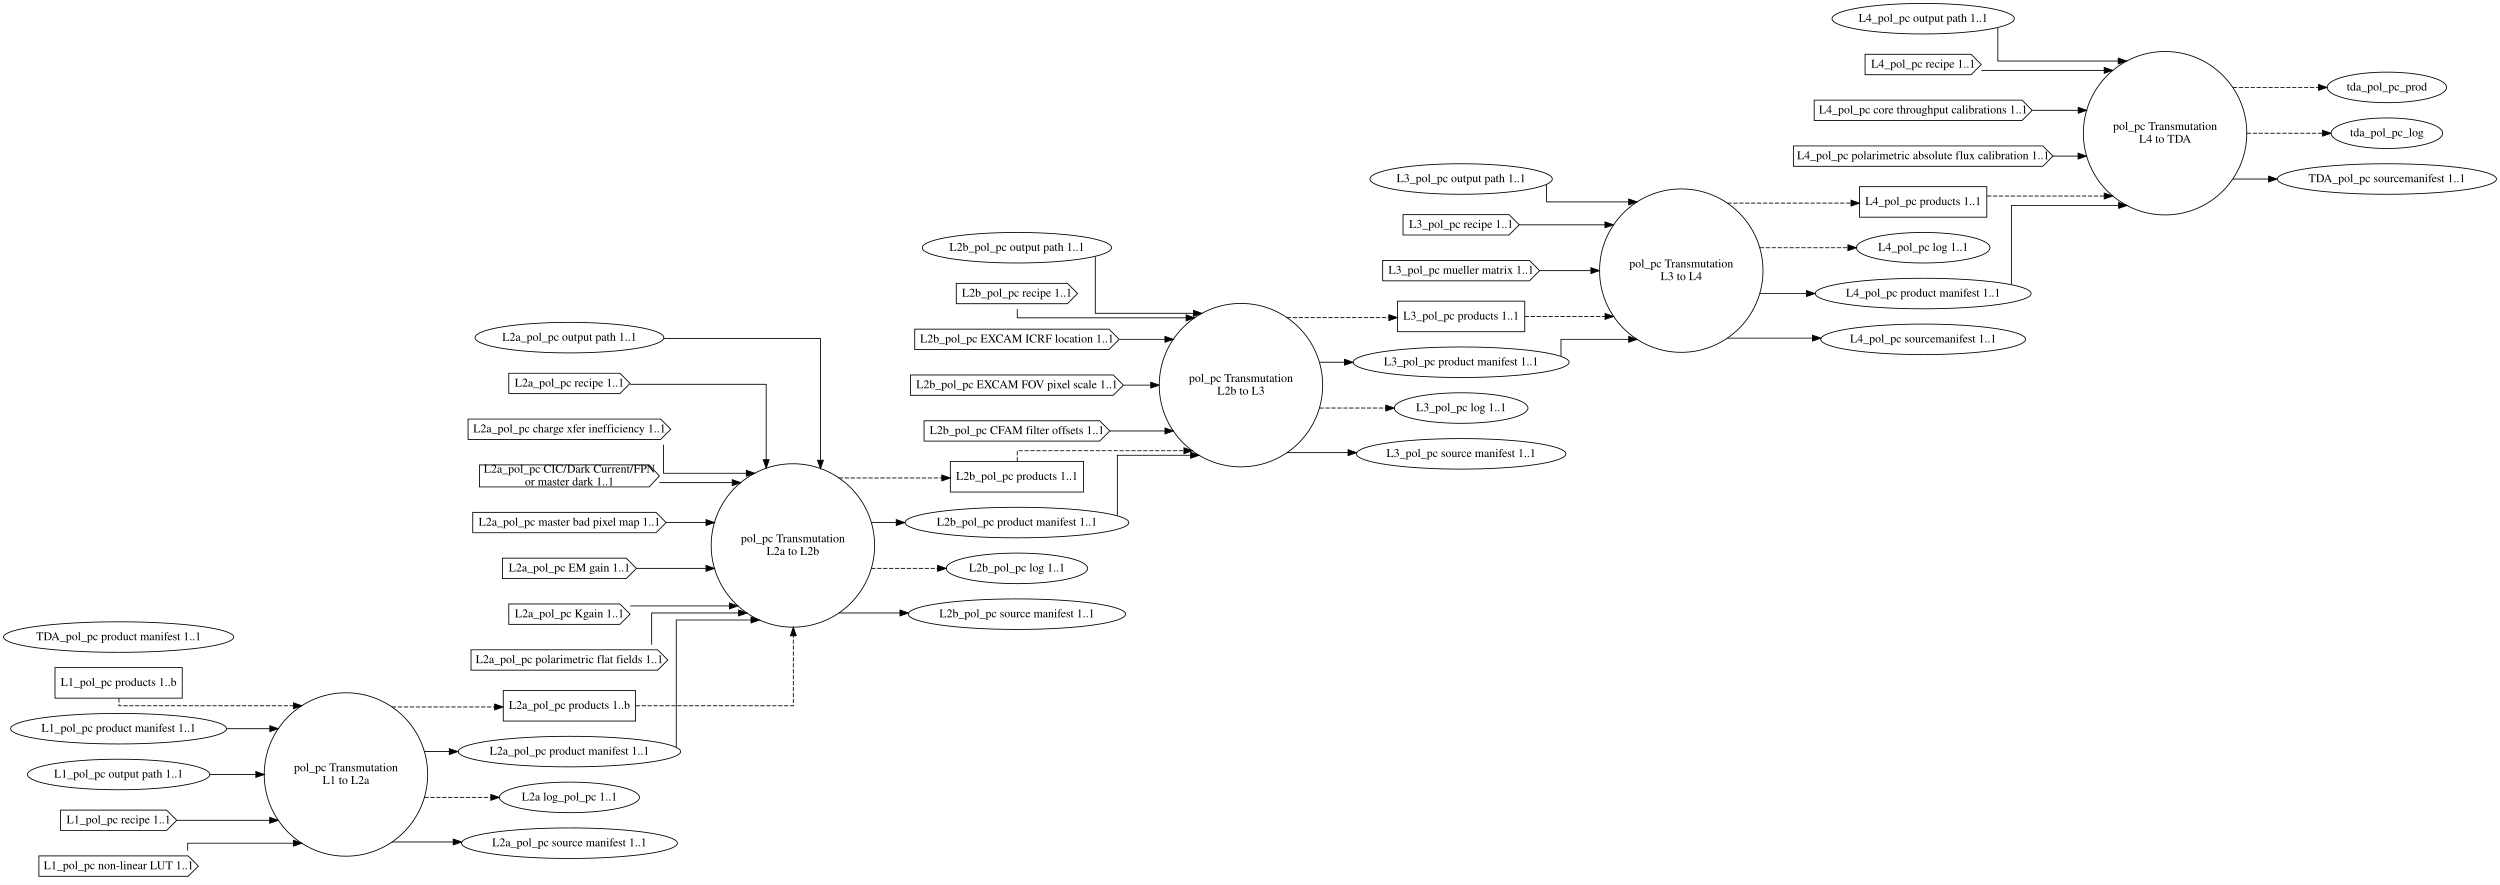
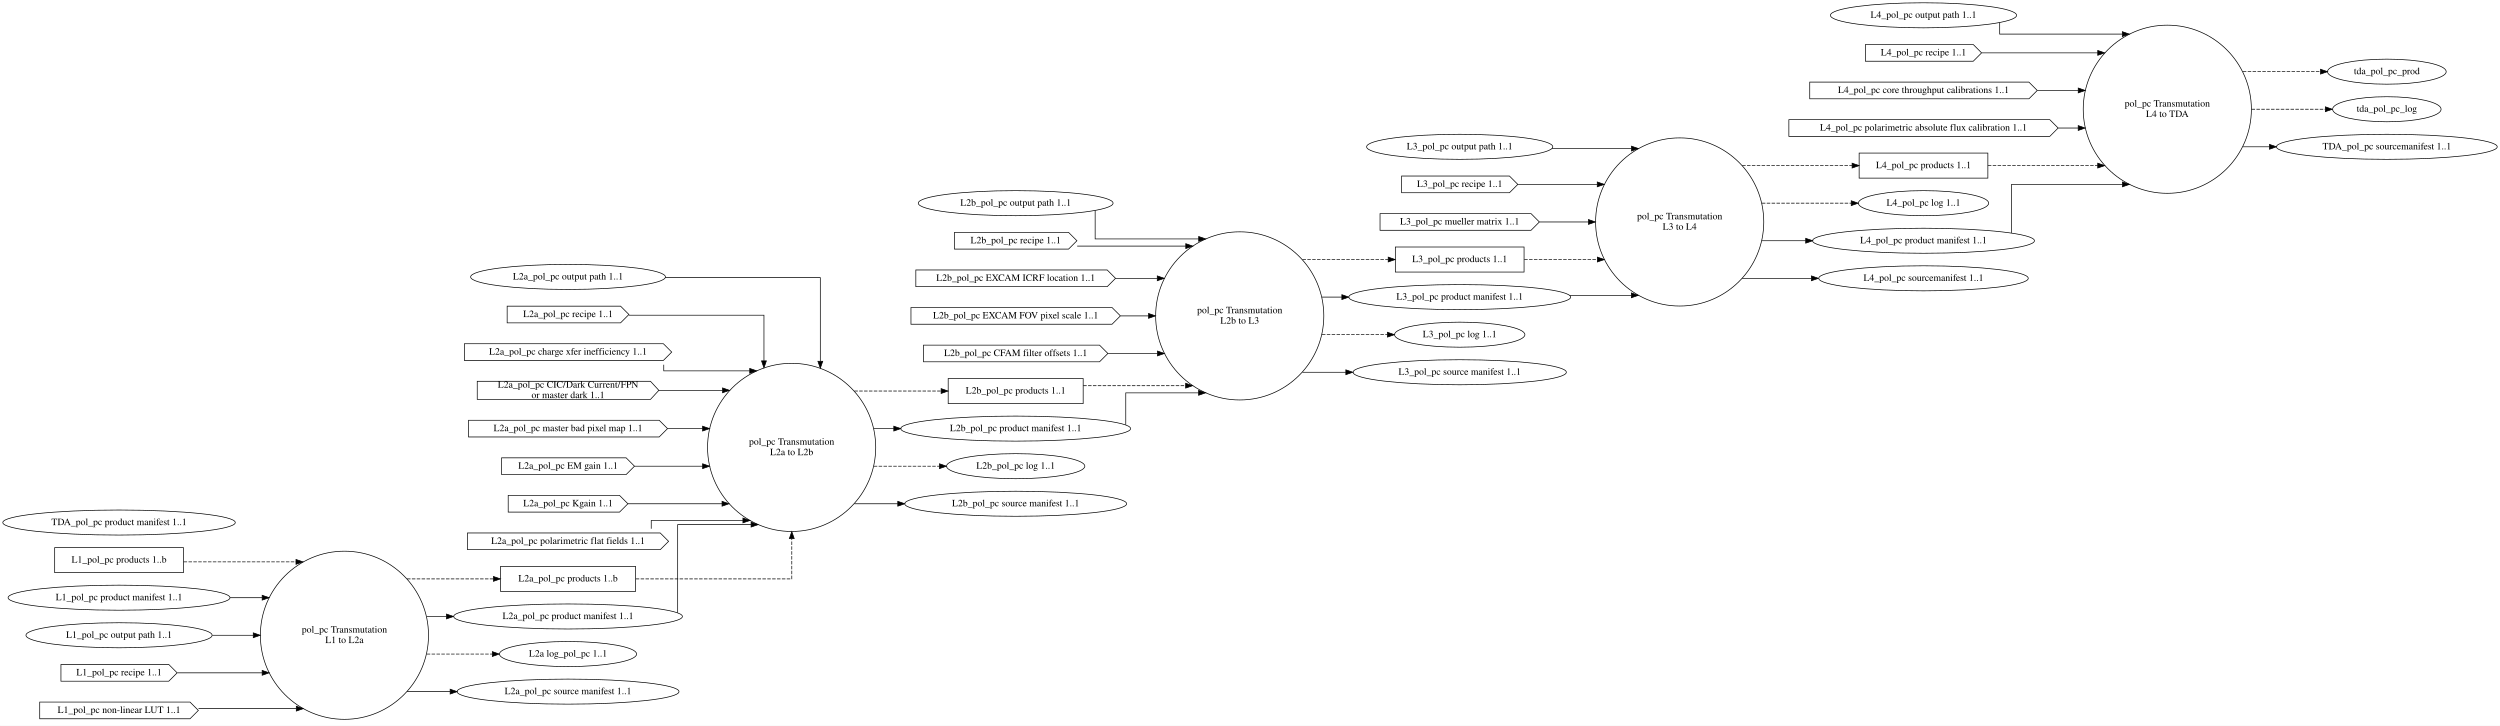
- <svg xmlns="http://www.w3.org/2000/svg" width="2947pt" height="1043pt" viewBox="0.00 0.00 2947.25 1043.00">
+ <svg xmlns="http://www.w3.org/2000/svg" width="3593pt" height="1043pt" viewBox="0.00 0.00 3592.91 1043.00">
  <g id="graph0" class="graph" transform="scale(1 1) rotate(0) translate(4 1039)">
-     <polygon fill="white" stroke="transparent" points="-4,4 -4,-1039 2943.25,-1039 2943.25,4 -4,4" />
+     <polygon fill="white" stroke="transparent" points="-4,4 -4,-1039 3588.91,-1039 3588.91,4 -4,4" />
    <g id="node1" class="node">
-       <ellipse fill="none" stroke="black" cx="403.84" cy="-126" rx="96.33" ry="96.33" />
-       <text text-anchor="middle" x="403.84" y="-129.8" font-family="Times,serif" font-size="14.00">pol_pc Transmutation</text>
-       <text text-anchor="middle" x="403.84" y="-114.8" font-family="Times,serif" font-size="14.00">L1 to L2a</text>
+       <ellipse fill="none" stroke="black" cx="490.99" cy="-126" rx="120.83" ry="120.83" />
+       <text text-anchor="middle" x="490.99" y="-129.8" font-family="Times,serif" font-size="14.00">pol_pc Transmutation</text>
+       <text text-anchor="middle" x="490.99" y="-114.8" font-family="Times,serif" font-size="14.00">L1 to L2a</text>
    </g>
    <g id="node11" class="node">
-       <polygon fill="none" stroke="black" points="745.3,-225 589.3,-225 589.3,-189 745.3,-189 745.3,-225" />
-       <text text-anchor="middle" x="667.3" y="-203.3" font-family="Times,serif" font-size="14.00">L2a_pol_pc products 1..b</text>
+       <polygon fill="none" stroke="black" points="909.34,-225 715.34,-225 715.34,-189 909.34,-189 909.34,-225" />
+       <text text-anchor="middle" x="812.34" y="-203.3" font-family="Times,serif" font-size="14.00">L2a_pol_pc products 1..b</text>
    </g>
    <g id="edge6" class="edge">
-       <path fill="none" stroke="black" stroke-dasharray="5,2" d="M458.11,-205.58C458.11,-205.58 579.11,-205.58 579.11,-205.58" />
-       <polygon fill="black" stroke="black" points="579.12,-209.08 589.11,-205.58 579.11,-202.08 579.12,-209.08" />
+       <path fill="none" stroke="black" stroke-dasharray="5,2" d="M580.93,-207C580.93,-207 705.1,-207 705.1,-207" />
+       <polygon fill="black" stroke="black" points="705.1,-210.5 715.1,-207 705.1,-203.5 705.1,-210.5" />
    </g>
    <g id="node12" class="node">
-       <ellipse fill="none" stroke="black" cx="667.3" cy="-153" rx="131.08" ry="18" />
-       <text text-anchor="middle" x="667.3" y="-149.3" font-family="Times,serif" font-size="14.00">L2a_pol_pc product manifest 1..1</text>
+       <ellipse fill="none" stroke="black" cx="812.34" cy="-153" rx="164.37" ry="18" />
+       <text text-anchor="middle" x="812.34" y="-149.3" font-family="Times,serif" font-size="14.00">L2a_pol_pc product manifest 1..1</text>
    </g>
    <g id="edge7" class="edge">
-       <path fill="none" stroke="black" d="M496.36,-153C496.36,-153 525.69,-153 525.69,-153" />
-       <polygon fill="black" stroke="black" points="525.69,-156.5 535.69,-153 525.69,-149.5 525.69,-156.5" />
+       <path fill="none" stroke="black" d="M609.28,-153C609.28,-153 637.63,-153 637.63,-153" />
+       <polygon fill="black" stroke="black" points="637.63,-156.5 647.63,-153 637.63,-149.5 637.63,-156.5" />
    </g>
    <g id="node21" class="node">
-       <ellipse fill="none" stroke="black" cx="667.3" cy="-99" rx="82.59" ry="18" />
-       <text text-anchor="middle" x="667.3" y="-95.3" font-family="Times,serif" font-size="14.00">L2a log_pol_pc 1..1</text>
+       <ellipse fill="none" stroke="black" cx="812.34" cy="-99" rx="98.58" ry="18" />
+       <text text-anchor="middle" x="812.34" y="-95.3" font-family="Times,serif" font-size="14.00">L2a log_pol_pc 1..1</text>
    </g>
    <g id="edge8" class="edge">
-       <path fill="none" stroke="black" stroke-dasharray="5,2" d="M496.36,-99C496.36,-99 574.67,-99 574.67,-99" />
-       <polygon fill="black" stroke="black" points="574.67,-102.5 584.67,-99 574.67,-95.5 574.67,-102.5" />
+       <path fill="none" stroke="black" stroke-dasharray="5,2" d="M609.28,-99C609.28,-99 703.53,-99 703.53,-99" />
+       <polygon fill="black" stroke="black" points="703.53,-102.5 713.53,-99 703.53,-95.5 703.53,-102.5" />
    </g>
    <g id="node46" class="node">
-       <ellipse fill="none" stroke="black" cx="667.3" cy="-45" rx="127.28" ry="18" />
-       <text text-anchor="middle" x="667.3" y="-41.3" font-family="Times,serif" font-size="14.00">L2a_pol_pc source manifest 1..1</text>
+       <ellipse fill="none" stroke="black" cx="812.34" cy="-45" rx="159.47" ry="18" />
+       <text text-anchor="middle" x="812.34" y="-41.3" font-family="Times,serif" font-size="14.00">L2a_pol_pc source manifest 1..1</text>
    </g>
    <g id="edge48" class="edge">
-       <path fill="none" stroke="black" d="M458.11,-46.42C458.11,-46.42 530.26,-46.42 530.26,-46.42" />
-       <polygon fill="black" stroke="black" points="530.26,-49.92 540.26,-46.42 530.26,-42.92 530.26,-49.92" />
+       <path fill="none" stroke="black" d="M580.93,-45C580.93,-45 642.9,-45 642.9,-45" />
+       <polygon fill="black" stroke="black" points="642.9,-48.5 652.9,-45 642.9,-41.5 642.9,-48.5" />
    </g>
    <g id="node2" class="node">
-       <ellipse fill="none" stroke="black" cx="930.75" cy="-396" rx="96.33" ry="96.33" />
-       <text text-anchor="middle" x="930.75" y="-399.8" font-family="Times,serif" font-size="14.00">pol_pc Transmutation</text>
-       <text text-anchor="middle" x="930.75" y="-384.8" font-family="Times,serif" font-size="14.00">L2a to L2b</text>
+       <ellipse fill="none" stroke="black" cx="1133.69" cy="-396" rx="120.83" ry="120.83" />
+       <text text-anchor="middle" x="1133.69" y="-399.8" font-family="Times,serif" font-size="14.00">pol_pc Transmutation</text>
+       <text text-anchor="middle" x="1133.69" y="-384.8" font-family="Times,serif" font-size="14.00">L2a to L2b</text>
    </g>
    <g id="node22" class="node">
-       <polygon fill="none" stroke="black" points="1273.36,-495 1116.36,-495 1116.36,-459 1273.36,-459 1273.36,-495" />
-       <text text-anchor="middle" x="1194.86" y="-473.3" font-family="Times,serif" font-size="14.00">L2b_pol_pc products 1..1</text>
+       <polygon fill="none" stroke="black" points="1552.69,-495 1358.69,-495 1358.69,-459 1552.69,-459 1552.69,-495" />
+       <text text-anchor="middle" x="1455.69" y="-473.3" font-family="Times,serif" font-size="14.00">L2b_pol_pc products 1..1</text>
    </g>
    <g id="edge18" class="edge">
-       <path fill="none" stroke="black" stroke-dasharray="5,2" d="M984.84,-475.58C984.84,-475.58 1106.3,-475.58 1106.3,-475.58" />
-       <polygon fill="black" stroke="black" points="1106.3,-479.08 1116.3,-475.58 1106.3,-472.08 1106.3,-479.08" />
+       <path fill="none" stroke="black" stroke-dasharray="5,2" d="M1223.81,-477C1223.81,-477 1348.54,-477 1348.54,-477" />
+       <polygon fill="black" stroke="black" points="1348.54,-480.5 1358.54,-477 1348.54,-473.5 1348.54,-480.5" />
    </g>
    <g id="node23" class="node">
-       <ellipse fill="none" stroke="black" cx="1194.86" cy="-423" rx="131.88" ry="18" />
-       <text text-anchor="middle" x="1194.86" y="-419.3" font-family="Times,serif" font-size="14.00">L2b_pol_pc product manifest 1..1</text>
+       <ellipse fill="none" stroke="black" cx="1455.69" cy="-423" rx="165.17" ry="18" />
+       <text text-anchor="middle" x="1455.69" y="-419.3" font-family="Times,serif" font-size="14.00">L2b_pol_pc product manifest 1..1</text>
    </g>
    <g id="edge19" class="edge">
-       <path fill="none" stroke="black" d="M1023.12,-423C1023.12,-423 1052.6,-423 1052.6,-423" />
-       <polygon fill="black" stroke="black" points="1052.6,-426.5 1062.6,-423 1052.6,-419.5 1052.6,-426.5" />
+       <path fill="none" stroke="black" d="M1251.76,-423C1251.76,-423 1280.52,-423 1280.52,-423" />
+       <polygon fill="black" stroke="black" points="1280.52,-426.5 1290.52,-423 1280.52,-419.5 1280.52,-426.5" />
    </g>
    <g id="node29" class="node">
-       <ellipse fill="none" stroke="black" cx="1194.86" cy="-369" rx="83.39" ry="18" />
-       <text text-anchor="middle" x="1194.86" y="-365.3" font-family="Times,serif" font-size="14.00">L2b_pol_pc log 1..1</text>
+       <ellipse fill="none" stroke="black" cx="1455.69" cy="-369" rx="99.38" ry="18" />
+       <text text-anchor="middle" x="1455.69" y="-365.3" font-family="Times,serif" font-size="14.00">L2b_pol_pc log 1..1</text>
    </g>
    <g id="edge20" class="edge">
-       <path fill="none" stroke="black" stroke-dasharray="5,2" d="M1023.12,-369C1023.12,-369 1101.37,-369 1101.37,-369" />
-       <polygon fill="black" stroke="black" points="1101.37,-372.5 1111.37,-369 1101.37,-365.5 1101.37,-372.5" />
+       <path fill="none" stroke="black" stroke-dasharray="5,2" d="M1251.76,-369C1251.76,-369 1346.15,-369 1346.15,-369" />
+       <polygon fill="black" stroke="black" points="1346.15,-372.5 1356.15,-369 1346.15,-365.5 1346.15,-372.5" />
    </g>
    <g id="node47" class="node">
-       <ellipse fill="none" stroke="black" cx="1194.86" cy="-315" rx="128.08" ry="18" />
-       <text text-anchor="middle" x="1194.86" y="-311.3" font-family="Times,serif" font-size="14.00">L2b_pol_pc source manifest 1..1</text>
+       <ellipse fill="none" stroke="black" cx="1455.69" cy="-315" rx="159.47" ry="18" />
+       <text text-anchor="middle" x="1455.69" y="-311.3" font-family="Times,serif" font-size="14.00">L2b_pol_pc source manifest 1..1</text>
    </g>
    <g id="edge49" class="edge">
-       <path fill="none" stroke="black" d="M984.84,-316.42C984.84,-316.42 1056.96,-316.42 1056.96,-316.42" />
-       <polygon fill="black" stroke="black" points="1056.96,-319.92 1066.96,-316.42 1056.96,-312.92 1056.96,-319.92" />
+       <path fill="none" stroke="black" d="M1223.81,-315C1223.81,-315 1286.24,-315 1286.24,-315" />
+       <polygon fill="black" stroke="black" points="1286.24,-318.5 1296.24,-315 1286.24,-311.5 1286.24,-318.5" />
    </g>
    <g id="node3" class="node">
-       <ellipse fill="none" stroke="black" cx="1458.96" cy="-585" rx="96.33" ry="96.33" />
-       <text text-anchor="middle" x="1458.96" y="-588.8" font-family="Times,serif" font-size="14.00">pol_pc Transmutation</text>
-       <text text-anchor="middle" x="1458.96" y="-573.8" font-family="Times,serif" font-size="14.00">L2b to L3</text>
+       <ellipse fill="none" stroke="black" cx="1777.69" cy="-585" rx="120.83" ry="120.83" />
+       <text text-anchor="middle" x="1777.69" y="-588.8" font-family="Times,serif" font-size="14.00">pol_pc Transmutation</text>
+       <text text-anchor="middle" x="1777.69" y="-573.8" font-family="Times,serif" font-size="14.00">L2b to L3</text>
    </g>
    <g id="node30" class="node">
-       <polygon fill="none" stroke="black" points="1793.52,-684 1643.52,-684 1643.52,-648 1793.52,-648 1793.52,-684" />
-       <text text-anchor="middle" x="1718.52" y="-662.3" font-family="Times,serif" font-size="14.00">L3_pol_pc products 1..1</text>
+       <polygon fill="none" stroke="black" points="2186.34,-684 2001.34,-684 2001.34,-648 2186.34,-648 2186.34,-684" />
+       <text text-anchor="middle" x="2093.84" y="-662.3" font-family="Times,serif" font-size="14.00">L3_pol_pc products 1..1</text>
    </g>
    <g id="edge29" class="edge">
-       <path fill="none" stroke="black" stroke-dasharray="5,2" d="M1513.06,-664.58C1513.06,-664.58 1633.33,-664.58 1633.33,-664.58" />
-       <polygon fill="black" stroke="black" points="1633.33,-668.08 1643.33,-664.58 1633.33,-661.08 1633.33,-668.08" />
+       <path fill="none" stroke="black" stroke-dasharray="5,2" d="M1867.86,-666C1867.86,-666 1991.07,-666 1991.07,-666" />
+       <polygon fill="black" stroke="black" points="1991.07,-669.5 2001.07,-666 1991.07,-662.5 1991.07,-669.5" />
    </g>
    <g id="node32" class="node">
-       <ellipse fill="none" stroke="black" cx="1718.52" cy="-612" rx="127.28" ry="18" />
-       <text text-anchor="middle" x="1718.52" y="-608.3" font-family="Times,serif" font-size="14.00">L3_pol_pc product manifest 1..1</text>
+       <ellipse fill="none" stroke="black" cx="2093.84" cy="-612" rx="159.47" ry="18" />
+       <text text-anchor="middle" x="2093.84" y="-608.3" font-family="Times,serif" font-size="14.00">L3_pol_pc product manifest 1..1</text>
    </g>
    <g id="edge30" class="edge">
-       <path fill="none" stroke="black" d="M1551.57,-612C1551.57,-612 1581.03,-612 1581.03,-612" />
-       <polygon fill="black" stroke="black" points="1581.03,-615.5 1591.03,-612 1581.03,-608.5 1581.03,-615.5" />
+       <path fill="none" stroke="black" d="M1895.86,-612C1895.86,-612 1924.48,-612 1924.48,-612" />
+       <polygon fill="black" stroke="black" points="1924.48,-615.5 1934.48,-612 1924.48,-608.5 1924.48,-615.5" />
    </g>
    <g id="node35" class="node">
-       <ellipse fill="none" stroke="black" cx="1718.52" cy="-558" rx="78.79" ry="18" />
-       <text text-anchor="middle" x="1718.52" y="-554.3" font-family="Times,serif" font-size="14.00">L3_pol_pc log 1..1</text>
+       <ellipse fill="none" stroke="black" cx="2093.84" cy="-558" rx="93.68" ry="18" />
+       <text text-anchor="middle" x="2093.84" y="-554.3" font-family="Times,serif" font-size="14.00">L3_pol_pc log 1..1</text>
    </g>
    <g id="edge31" class="edge">
-       <path fill="none" stroke="black" stroke-dasharray="5,2" d="M1551.57,-558C1551.57,-558 1629.69,-558 1629.69,-558" />
-       <polygon fill="black" stroke="black" points="1629.69,-561.5 1639.69,-558 1629.69,-554.5 1629.69,-561.5" />
+       <path fill="none" stroke="black" stroke-dasharray="5,2" d="M1895.86,-558C1895.86,-558 1989.97,-558 1989.97,-558" />
+       <polygon fill="black" stroke="black" points="1989.97,-561.5 1999.97,-558 1989.97,-554.5 1989.97,-561.5" />
    </g>
    <g id="node48" class="node">
-       <ellipse fill="none" stroke="black" cx="1718.52" cy="-504" rx="123.48" ry="18" />
-       <text text-anchor="middle" x="1718.52" y="-500.3" font-family="Times,serif" font-size="14.00">L3_pol_pc source manifest 1..1</text>
+       <ellipse fill="none" stroke="black" cx="2093.84" cy="-504" rx="153.27" ry="18" />
+       <text text-anchor="middle" x="2093.84" y="-500.3" font-family="Times,serif" font-size="14.00">L3_pol_pc source manifest 1..1</text>
    </g>
    <g id="edge50" class="edge">
-       <path fill="none" stroke="black" d="M1513.06,-505.42C1513.06,-505.42 1585.22,-505.42 1585.22,-505.42" />
-       <polygon fill="black" stroke="black" points="1585.22,-508.92 1595.22,-505.42 1585.22,-501.92 1585.22,-508.92" />
+       <path fill="none" stroke="black" d="M1867.86,-504C1867.86,-504 1930.2,-504 1930.2,-504" />
+       <polygon fill="black" stroke="black" points="1930.2,-507.5 1940.2,-504 1930.2,-500.5 1930.2,-507.5" />
    </g>
    <g id="node4" class="node">
-       <ellipse fill="none" stroke="black" cx="1978.07" cy="-720" rx="96.33" ry="96.33" />
-       <text text-anchor="middle" x="1978.07" y="-723.8" font-family="Times,serif" font-size="14.00">pol_pc Transmutation</text>
-       <text text-anchor="middle" x="1978.07" y="-708.8" font-family="Times,serif" font-size="14.00">L3 to L4</text>
+       <ellipse fill="none" stroke="black" cx="2409.99" cy="-720" rx="120.83" ry="120.83" />
+       <text text-anchor="middle" x="2409.99" y="-723.8" font-family="Times,serif" font-size="14.00">pol_pc Transmutation</text>
+       <text text-anchor="middle" x="2409.99" y="-708.8" font-family="Times,serif" font-size="14.00">L3 to L4</text>
    </g>
    <g id="node36" class="node">
-       <polygon fill="none" stroke="black" points="2338.24,-819 2188.24,-819 2188.24,-783 2338.24,-783 2338.24,-819" />
-       <text text-anchor="middle" x="2263.24" y="-797.3" font-family="Times,serif" font-size="14.00">L4_pol_pc products 1..1</text>
+       <polygon fill="none" stroke="black" points="2852.91,-819 2667.91,-819 2667.91,-783 2852.91,-783 2852.91,-819" />
+       <text text-anchor="middle" x="2760.41" y="-797.3" font-family="Times,serif" font-size="14.00">L4_pol_pc products 1..1</text>
    </g>
    <g id="edge37" class="edge">
-       <path fill="none" stroke="black" stroke-dasharray="5,2" d="M2032.38,-799.58C2032.38,-799.58 2178.13,-799.58 2178.13,-799.58" />
-       <polygon fill="black" stroke="black" points="2178.13,-803.08 2188.13,-799.58 2178.13,-796.08 2178.13,-803.08" />
+       <path fill="none" stroke="black" stroke-dasharray="5,2" d="M2499.78,-801C2499.78,-801 2657.8,-801 2657.8,-801" />
+       <polygon fill="black" stroke="black" points="2657.8,-804.5 2667.8,-801 2657.8,-797.5 2657.8,-804.5" />
    </g>
    <g id="node37" class="node">
-       <ellipse fill="none" stroke="black" cx="2263.24" cy="-747" rx="78.79" ry="18" />
-       <text text-anchor="middle" x="2263.24" y="-743.3" font-family="Times,serif" font-size="14.00">L4_pol_pc log 1..1</text>
+       <ellipse fill="none" stroke="black" cx="2760.41" cy="-747" rx="93.68" ry="18" />
+       <text text-anchor="middle" x="2760.41" y="-743.3" font-family="Times,serif" font-size="14.00">L4_pol_pc log 1..1</text>
    </g>
    <g id="edge38" class="edge">
-       <path fill="none" stroke="black" stroke-dasharray="5,2" d="M2070.66,-747C2070.66,-747 2174.5,-747 2174.5,-747" />
-       <polygon fill="black" stroke="black" points="2174.5,-750.5 2184.5,-747 2174.5,-743.5 2174.5,-750.5" />
+       <path fill="none" stroke="black" stroke-dasharray="5,2" d="M2528.14,-747C2528.14,-747 2656.55,-747 2656.55,-747" />
+       <polygon fill="black" stroke="black" points="2656.55,-750.5 2666.55,-747 2656.55,-743.5 2656.55,-750.5" />
    </g>
    <g id="node38" class="node">
-       <ellipse fill="none" stroke="black" cx="2263.24" cy="-693" rx="127.28" ry="18" />
-       <text text-anchor="middle" x="2263.24" y="-689.3" font-family="Times,serif" font-size="14.00">L4_pol_pc product manifest 1..1</text>
+       <ellipse fill="none" stroke="black" cx="2760.41" cy="-693" rx="159.47" ry="18" />
+       <text text-anchor="middle" x="2760.41" y="-689.3" font-family="Times,serif" font-size="14.00">L4_pol_pc product manifest 1..1</text>
    </g>
    <g id="edge39" class="edge">
-       <path fill="none" stroke="black" d="M2070.66,-693C2070.66,-693 2125.62,-693 2125.62,-693" />
-       <polygon fill="black" stroke="black" points="2125.62,-696.5 2135.62,-693 2125.62,-689.5 2125.62,-696.5" />
+       <path fill="none" stroke="black" d="M2528.14,-693C2528.14,-693 2591.11,-693 2591.11,-693" />
+       <polygon fill="black" stroke="black" points="2591.11,-696.5 2601.11,-693 2591.11,-689.5 2591.11,-696.5" />
    </g>
    <g id="node49" class="node">
-       <ellipse fill="none" stroke="black" cx="2263.24" cy="-639" rx="120.78" ry="18" />
-       <text text-anchor="middle" x="2263.24" y="-635.3" font-family="Times,serif" font-size="14.00">L4_pol_pc sourcemanifest 1..1</text>
+       <ellipse fill="none" stroke="black" cx="2760.41" cy="-639" rx="150.57" ry="18" />
+       <text text-anchor="middle" x="2760.41" y="-635.3" font-family="Times,serif" font-size="14.00">L4_pol_pc sourcemanifest 1..1</text>
    </g>
    <g id="edge51" class="edge">
-       <path fill="none" stroke="black" d="M2032.38,-640.42C2032.38,-640.42 2132.68,-640.42 2132.68,-640.42" />
-       <polygon fill="black" stroke="black" points="2132.68,-643.92 2142.68,-640.42 2132.68,-636.92 2132.68,-643.92" />
+       <path fill="none" stroke="black" d="M2499.78,-639C2499.78,-639 2599.3,-639 2599.3,-639" />
+       <polygon fill="black" stroke="black" points="2599.3,-642.5 2609.3,-639 2599.3,-635.5 2599.3,-642.5" />
    </g>
    <g id="node5" class="node">
-       <ellipse fill="none" stroke="black" cx="2548.41" cy="-882" rx="96.33" ry="96.33" />
-       <text text-anchor="middle" x="2548.41" y="-885.8" font-family="Times,serif" font-size="14.00">pol_pc Transmutation</text>
-       <text text-anchor="middle" x="2548.41" y="-870.8" font-family="Times,serif" font-size="14.00">L4 to TDA</text>
+       <ellipse fill="none" stroke="black" cx="3110.82" cy="-882" rx="120.83" ry="120.83" />
+       <text text-anchor="middle" x="3110.82" y="-885.8" font-family="Times,serif" font-size="14.00">pol_pc Transmutation</text>
+       <text text-anchor="middle" x="3110.82" y="-870.8" font-family="Times,serif" font-size="14.00">L4 to TDA</text>
    </g>
    <g id="node44" class="node">
-       <ellipse fill="none" stroke="black" cx="2809.91" cy="-936" rx="70.39" ry="18" />
-       <text text-anchor="middle" x="2809.91" y="-932.3" font-family="Times,serif" font-size="14.00">tda_pol_pc_prod</text>
+       <ellipse fill="none" stroke="black" cx="3426.32" cy="-936" rx="85.29" ry="18" />
+       <text text-anchor="middle" x="3426.32" y="-932.3" font-family="Times,serif" font-size="14.00">tda_pol_pc_prod</text>
    </g>
    <g id="edge46" class="edge">
-       <path fill="none" stroke="black" stroke-dasharray="5,2" d="M2628.29,-936C2628.29,-936 2729.38,-936 2729.38,-936" />
-       <polygon fill="black" stroke="black" points="2729.38,-939.5 2739.38,-936 2729.38,-932.5 2729.38,-939.5" />
+       <path fill="none" stroke="black" stroke-dasharray="5,2" d="M3219.4,-936C3219.4,-936 3330.96,-936 3330.96,-936" />
+       <polygon fill="black" stroke="black" points="3330.96,-939.5 3340.96,-936 3330.96,-932.5 3330.96,-939.5" />
    </g>
    <g id="node45" class="node">
-       <ellipse fill="none" stroke="black" cx="2809.91" cy="-882" rx="65.79" ry="18" />
-       <text text-anchor="middle" x="2809.91" y="-878.3" font-family="Times,serif" font-size="14.00">tda_pol_pc_log</text>
+       <ellipse fill="none" stroke="black" cx="3426.32" cy="-882" rx="77.99" ry="18" />
+       <text text-anchor="middle" x="3426.32" y="-878.3" font-family="Times,serif" font-size="14.00">tda_pol_pc_log</text>
    </g>
    <g id="edge47" class="edge">
-       <path fill="none" stroke="black" stroke-dasharray="5,2" d="M2644.67,-882C2644.67,-882 2734.04,-882 2734.04,-882" />
-       <polygon fill="black" stroke="black" points="2734.04,-885.5 2744.04,-882 2734.04,-878.5 2734.04,-885.5" />
+       <path fill="none" stroke="black" stroke-dasharray="5,2" d="M3231.9,-882C3231.9,-882 3337.93,-882 3337.93,-882" />
+       <polygon fill="black" stroke="black" points="3337.93,-885.5 3347.93,-882 3337.93,-878.5 3337.93,-885.5" />
    </g>
    <g id="node50" class="node">
-       <ellipse fill="none" stroke="black" cx="2809.91" cy="-828" rx="129.18" ry="18" />
-       <text text-anchor="middle" x="2809.91" y="-824.3" font-family="Times,serif" font-size="14.00">TDA_pol_pc sourcemanifest 1..1</text>
+       <ellipse fill="none" stroke="black" cx="3426.32" cy="-828" rx="158.67" ry="18" />
+       <text text-anchor="middle" x="3426.32" y="-824.3" font-family="Times,serif" font-size="14.00">TDA_pol_pc sourcemanifest 1..1</text>
    </g>
    <g id="edge52" class="edge">
-       <path fill="none" stroke="black" d="M2628.29,-828C2628.29,-828 2670.39,-828 2670.39,-828" />
-       <polygon fill="black" stroke="black" points="2670.39,-831.5 2680.39,-828 2670.39,-824.5 2670.39,-831.5" />
+       <path fill="none" stroke="black" d="M3219.4,-828C3219.4,-828 3257.63,-828 3257.63,-828" />
+       <polygon fill="black" stroke="black" points="3257.63,-831.5 3267.63,-828 3257.63,-824.5 3257.63,-831.5" />
    </g>
    <g id="node6" class="node">
-       <polygon fill="none" stroke="black" points="210.84,-252 60.84,-252 60.84,-216 210.84,-216 210.84,-252" />
-       <text text-anchor="middle" x="135.84" y="-230.3" font-family="Times,serif" font-size="14.00">L1_pol_pc products 1..b</text>
+       <polygon fill="none" stroke="black" points="259.54,-252 74.54,-252 74.54,-216 259.54,-216 259.54,-252" />
+       <text text-anchor="middle" x="167.04" y="-230.3" font-family="Times,serif" font-size="14.00">L1_pol_pc products 1..b</text>
    </g>
    <g id="edge1" class="edge">
-       <path fill="none" stroke="black" stroke-dasharray="5,2" d="M136.25,-215.84C136.25,-210.96 136.25,-207 136.25,-207 136.25,-207 341.93,-207 341.93,-207" />
-       <polygon fill="black" stroke="black" points="341.93,-210.5 351.93,-207 341.93,-203.5 341.93,-210.5" />
+       <path fill="none" stroke="black" stroke-dasharray="5,2" d="M259.87,-231.46C259.87,-231.46 421.35,-231.46 421.35,-231.46" />
+       <polygon fill="black" stroke="black" points="421.35,-234.96 431.35,-231.46 421.35,-227.96 421.35,-234.96" />
    </g>
    <g id="node7" class="node">
-       <ellipse fill="none" stroke="black" cx="135.84" cy="-180" rx="127.28" ry="18" />
-       <text text-anchor="middle" x="135.84" y="-176.3" font-family="Times,serif" font-size="14.00">L1_pol_pc product manifest 1..1</text>
+       <ellipse fill="none" stroke="black" cx="167.04" cy="-180" rx="159.47" ry="18" />
+       <text text-anchor="middle" x="167.04" y="-176.3" font-family="Times,serif" font-size="14.00">L1_pol_pc product manifest 1..1</text>
    </g>
    <g id="edge2" class="edge">
-       <path fill="none" stroke="black" d="M263.56,-180C263.56,-180 314.08,-180 314.08,-180" />
-       <polygon fill="black" stroke="black" points="314.08,-183.5 324.08,-180 314.08,-176.5 314.08,-183.5" />
+       <path fill="none" stroke="black" d="M326.64,-180C326.64,-180 372.74,-180 372.74,-180" />
+       <polygon fill="black" stroke="black" points="372.74,-183.5 382.74,-180 372.74,-176.5 372.74,-183.5" />
    </g>
    <g id="node8" class="node">
-       <ellipse fill="none" stroke="black" cx="135.84" cy="-126" rx="107.48" ry="18" />
-       <text text-anchor="middle" x="135.84" y="-122.3" font-family="Times,serif" font-size="14.00">L1_pol_pc output path 1..1</text>
+       <ellipse fill="none" stroke="black" cx="167.04" cy="-126" rx="133.78" ry="18" />
+       <text text-anchor="middle" x="167.04" y="-122.3" font-family="Times,serif" font-size="14.00">L1_pol_pc output path 1..1</text>
    </g>
    <g id="edge3" class="edge">
-       <path fill="none" stroke="black" d="M243.3,-126C243.3,-126 297.61,-126 297.61,-126" />
-       <polygon fill="black" stroke="black" points="297.61,-129.5 307.61,-126 297.61,-122.5 297.61,-129.5" />
+       <path fill="none" stroke="black" d="M301.14,-126C301.14,-126 359.94,-126 359.94,-126" />
+       <polygon fill="black" stroke="black" points="359.94,-129.5 369.94,-126 359.94,-122.5 359.94,-129.5" />
    </g>
    <g id="node9" class="node">
-       <polygon fill="none" stroke="black" points="192.34,-84 67.34,-84 67.34,-60 192.34,-60 204.34,-72 192.34,-84" />
-       <text text-anchor="middle" x="135.84" y="-68.3" font-family="Times,serif" font-size="14.00">L1_pol_pc recipe 1..1</text>
+       <polygon fill="none" stroke="black" points="238.54,-84 83.54,-84 83.54,-60 238.54,-60 250.54,-72 238.54,-84" />
+       <text text-anchor="middle" x="167.04" y="-68.3" font-family="Times,serif" font-size="14.00">L1_pol_pc recipe 1..1</text>
    </g>
    <g id="edge4" class="edge">
-       <path fill="none" stroke="black" d="M204.51,-72C204.51,-72 313.94,-72 313.94,-72" />
-       <polygon fill="black" stroke="black" points="313.94,-75.5 323.94,-72 313.94,-68.5 313.94,-75.5" />
+       <path fill="none" stroke="black" d="M250.88,-72C250.88,-72 372.73,-72 372.73,-72" />
+       <polygon fill="black" stroke="black" points="372.73,-75.5 382.73,-72 372.73,-68.5 372.73,-75.5" />
    </g>
    <g id="node10" class="node">
-       <polygon fill="none" stroke="black" points="217.84,-30 41.84,-30 41.84,-6 217.84,-6 229.84,-18 217.84,-30" />
-       <text text-anchor="middle" x="135.84" y="-14.3" font-family="Times,serif" font-size="14.00">L1_pol_pc non-linear LUT 1..1</text>
+       <polygon fill="none" stroke="black" points="269.04,-30 53.04,-30 53.04,-6 269.04,-6 281.04,-18 269.04,-30" />
+       <text text-anchor="middle" x="167.04" y="-14.3" font-family="Times,serif" font-size="14.00">L1_pol_pc non-linear LUT 1..1</text>
    </g>
    <g id="edge5" class="edge">
-       <path fill="none" stroke="black" d="M217.25,-36.16C217.25,-41.04 217.25,-45 217.25,-45 217.25,-45 341.87,-45 341.87,-45" />
-       <polygon fill="black" stroke="black" points="341.87,-48.5 351.87,-45 341.87,-41.5 341.87,-48.5" />
+       <path fill="none" stroke="black" d="M281.25,-20.54C281.25,-20.54 421.79,-20.54 421.79,-20.54" />
+       <polygon fill="black" stroke="black" points="421.79,-24.04 431.79,-20.54 421.79,-17.04 421.79,-24.04" />
    </g>
    <g id="edge9" class="edge">
-       <path fill="none" stroke="black" stroke-dasharray="5,2" d="M745.42,-207C823.25,-207 931.25,-207 931.25,-207 931.25,-207 931.25,-289.56 931.25,-289.56" />
-       <polygon fill="black" stroke="black" points="927.75,-289.56 931.25,-299.56 934.75,-289.56 927.75,-289.56" />
+       <path fill="none" stroke="black" stroke-dasharray="5,2" d="M909.69,-207C1004.34,-207 1133.91,-207 1133.91,-207 1133.91,-207 1133.91,-264.97 1133.91,-264.97" />
+       <polygon fill="black" stroke="black" points="1130.41,-264.97 1133.91,-274.97 1137.41,-264.97 1130.41,-264.97" />
    </g>
    <g id="edge21" class="edge">
-       <path fill="none" stroke="black" d="M793.25,-158.16C793.25,-185.08 793.25,-308.13 793.25,-308.13 793.25,-308.13 881.35,-308.13 881.35,-308.13" />
-       <polygon fill="black" stroke="black" points="881.35,-311.63 891.35,-308.13 881.35,-304.63 881.35,-311.63" />
+       <path fill="none" stroke="black" d="M969.91,-158.34C969.91,-183.03 969.91,-285 969.91,-285 969.91,-285 1075.43,-285 1075.43,-285" />
+       <polygon fill="black" stroke="black" points="1075.43,-288.5 1085.43,-285 1075.43,-281.5 1075.43,-288.5" />
    </g>
    <g id="node13" class="node">
-       <ellipse fill="none" stroke="black" cx="667.3" cy="-641" rx="111.28" ry="18" />
-       <text text-anchor="middle" x="667.3" y="-637.3" font-family="Times,serif" font-size="14.00">L2a_pol_pc output path 1..1</text>
+       <ellipse fill="none" stroke="black" cx="812.34" cy="-641" rx="139.98" ry="18" />
+       <text text-anchor="middle" x="812.34" y="-637.3" font-family="Times,serif" font-size="14.00">L2a_pol_pc output path 1..1</text>
    </g>
    <g id="edge10" class="edge">
-       <path fill="none" stroke="black" d="M778.34,-640C862.32,-640 963.25,-640 963.25,-640 963.25,-640 963.25,-496.51 963.25,-496.51" />
-       <polygon fill="black" stroke="black" points="966.75,-496.51 963.25,-486.51 959.75,-496.51 966.75,-496.51" />
+       <path fill="none" stroke="black" d="M952,-640C1054.14,-640 1174.91,-640 1174.91,-640 1174.91,-640 1174.91,-519.78 1174.91,-519.78" />
+       <polygon fill="black" stroke="black" points="1178.41,-519.78 1174.91,-509.78 1171.41,-519.78 1178.41,-519.78" />
    </g>
    <g id="node14" class="node">
-       <polygon fill="none" stroke="black" points="726.8,-599 595.8,-599 595.8,-575 726.8,-575 738.8,-587 726.8,-599" />
-       <text text-anchor="middle" x="667.3" y="-583.3" font-family="Times,serif" font-size="14.00">L2a_pol_pc recipe 1..1</text>
+       <polygon fill="none" stroke="black" points="887.84,-599 724.84,-599 724.84,-575 887.84,-575 899.84,-587 887.84,-599" />
+       <text text-anchor="middle" x="812.34" y="-583.3" font-family="Times,serif" font-size="14.00">L2a_pol_pc recipe 1..1</text>
    </g>
    <g id="edge11" class="edge">
-       <path fill="none" stroke="black" d="M739.1,-586C807.22,-586 899.25,-586 899.25,-586 899.25,-586 899.25,-497.1 899.25,-497.1" />
-       <polygon fill="black" stroke="black" points="902.75,-497.1 899.25,-487.1 895.75,-497.1 902.75,-497.1" />
+       <path fill="none" stroke="black" d="M899.88,-586C982.54,-586 1093.91,-586 1093.91,-586 1093.91,-586 1093.91,-520.36 1093.91,-520.36" />
+       <polygon fill="black" stroke="black" points="1097.41,-520.36 1093.91,-510.36 1090.41,-520.36 1097.41,-520.36" />
    </g>
    <g id="node15" class="node">
-       <polygon fill="none" stroke="black" points="774.8,-545 547.8,-545 547.8,-521 774.8,-521 786.8,-533 774.8,-545" />
-       <text text-anchor="middle" x="667.3" y="-529.3" font-family="Times,serif" font-size="14.00">L2a_pol_pc charge xfer inefficiency 1..1</text>
+       <polygon fill="none" stroke="black" points="949.34,-545 663.34,-545 663.34,-521 949.34,-521 961.34,-533 949.34,-545" />
+       <text text-anchor="middle" x="812.34" y="-529.3" font-family="Times,serif" font-size="14.00">L2a_pol_pc charge xfer inefficiency 1..1</text>
    </g>
    <g id="edge12" class="edge">
-       <path fill="none" stroke="black" d="M778.25,-514.85C778.25,-499.89 778.25,-481.11 778.25,-481.11 778.25,-481.11 875.82,-481.11 875.82,-481.11" />
-       <polygon fill="black" stroke="black" points="875.82,-484.61 885.82,-481.11 875.82,-477.61 875.82,-484.61" />
+       <path fill="none" stroke="black" d="M949.91,-514.84C949.91,-509.96 949.91,-506 949.91,-506 949.91,-506 1073.47,-506 1073.47,-506" />
+       <polygon fill="black" stroke="black" points="1073.47,-509.5 1083.47,-506 1073.47,-502.5 1073.47,-509.5" />
    </g>
    <g id="node16" class="node">
-       <polygon fill="none" stroke="black" points="761.3,-491 561.3,-491 561.3,-465 761.3,-465 773.3,-478 761.3,-491" />
-       <text text-anchor="middle" x="667.3" y="-481.8" font-family="Times,serif" font-size="14.00">L2a_pol_pc CIC/Dark Current/FPN</text>
-       <text text-anchor="middle" x="667.3" y="-466.8" font-family="Times,serif" font-size="14.00"> or master dark 1..1</text>
+       <polygon fill="none" stroke="black" points="930.84,-491 681.84,-491 681.84,-465 930.84,-465 942.84,-478 930.84,-491" />
+       <text text-anchor="middle" x="812.34" y="-481.8" font-family="Times,serif" font-size="14.00">L2a_pol_pc CIC/Dark Current/FPN</text>
+       <text text-anchor="middle" x="812.34" y="-466.8" font-family="Times,serif" font-size="14.00"> or master dark 1..1</text>
    </g>
    <g id="edge13" class="edge">
-       <path fill="none" stroke="black" d="M773.32,-470.06C773.32,-470.06 859.26,-470.06 859.26,-470.06" />
-       <polygon fill="black" stroke="black" points="859.26,-473.56 869.26,-470.06 859.26,-466.56 859.26,-473.56" />
+       <path fill="none" stroke="black" d="M943.04,-478C943.04,-478 1034.39,-478 1034.39,-478" />
+       <polygon fill="black" stroke="black" points="1034.39,-481.5 1044.39,-478 1034.39,-474.5 1034.39,-481.5" />
    </g>
    <g id="node17" class="node">
-       <polygon fill="none" stroke="black" points="769.3,-435 553.3,-435 553.3,-411 769.3,-411 781.3,-423 769.3,-435" />
-       <text text-anchor="middle" x="667.3" y="-419.3" font-family="Times,serif" font-size="14.00">L2a_pol_pc master bad pixel map 1..1</text>
+       <polygon fill="none" stroke="black" points="943.34,-435 669.34,-435 669.34,-411 943.34,-411 955.34,-423 943.34,-435" />
+       <text text-anchor="middle" x="812.34" y="-419.3" font-family="Times,serif" font-size="14.00">L2a_pol_pc master bad pixel map 1..1</text>
    </g>
    <g id="edge14" class="edge">
-       <path fill="none" stroke="black" d="M781.32,-423C781.32,-423 828.35,-423 828.35,-423" />
-       <polygon fill="black" stroke="black" points="828.35,-426.5 838.35,-423 828.35,-419.5 828.35,-426.5" />
+       <path fill="none" stroke="black" d="M955.62,-423C955.62,-423 1005.7,-423 1005.7,-423" />
+       <polygon fill="black" stroke="black" points="1005.7,-426.5 1015.7,-423 1005.7,-419.5 1005.7,-426.5" />
    </g>
    <g id="node18" class="node">
-       <polygon fill="none" stroke="black" points="734.3,-381 588.3,-381 588.3,-357 734.3,-357 746.3,-369 734.3,-381" />
-       <text text-anchor="middle" x="667.3" y="-365.3" font-family="Times,serif" font-size="14.00">L2a_pol_pc EM gain 1..1</text>
+       <polygon fill="none" stroke="black" points="895.84,-381 716.84,-381 716.84,-357 895.84,-357 907.84,-369 895.84,-381" />
+       <text text-anchor="middle" x="812.34" y="-365.3" font-family="Times,serif" font-size="14.00">L2a_pol_pc EM gain 1..1</text>
    </g>
    <g id="edge15" class="edge">
-       <path fill="none" stroke="black" d="M746.34,-369C746.34,-369 828.32,-369 828.32,-369" />
-       <polygon fill="black" stroke="black" points="828.32,-372.5 838.32,-369 828.32,-365.5 828.32,-372.5" />
+       <path fill="none" stroke="black" d="M907.88,-369C907.88,-369 1005.74,-369 1005.74,-369" />
+       <polygon fill="black" stroke="black" points="1005.74,-372.5 1015.74,-369 1005.74,-365.5 1005.74,-372.5" />
    </g>
    <g id="node19" class="node">
-       <polygon fill="none" stroke="black" points="726.8,-327 595.8,-327 595.8,-303 726.8,-303 738.8,-315 726.8,-327" />
-       <text text-anchor="middle" x="667.3" y="-311.3" font-family="Times,serif" font-size="14.00">L2a_pol_pc Kgain 1..1</text>
+       <polygon fill="none" stroke="black" points="886.34,-327 726.34,-327 726.34,-303 886.34,-303 898.34,-315 886.34,-327" />
+       <text text-anchor="middle" x="812.34" y="-311.3" font-family="Times,serif" font-size="14.00">L2a_pol_pc Kgain 1..1</text>
    </g>
    <g id="edge16" class="edge">
-       <path fill="none" stroke="black" d="M738.94,-324.71C738.94,-324.71 855.88,-324.71 855.88,-324.71" />
-       <polygon fill="black" stroke="black" points="855.88,-328.21 865.88,-324.71 855.88,-321.21 855.88,-328.21" />
+       <path fill="none" stroke="black" d="M898.45,-315C898.45,-315 1033.68,-315 1033.68,-315" />
+       <polygon fill="black" stroke="black" points="1033.68,-318.5 1043.68,-315 1033.68,-311.5 1033.68,-318.5" />
    </g>
    <g id="node20" class="node">
-       <polygon fill="none" stroke="black" points="771.3,-273 551.3,-273 551.3,-249 771.3,-249 783.3,-261 771.3,-273" />
-       <text text-anchor="middle" x="667.3" y="-257.3" font-family="Times,serif" font-size="14.00">L2a_pol_pc polarimetric flat fields 1..1</text>
+       <polygon fill="none" stroke="black" points="944.84,-273 667.84,-273 667.84,-249 944.84,-249 956.84,-261 944.84,-273" />
+       <text text-anchor="middle" x="812.34" y="-257.3" font-family="Times,serif" font-size="14.00">L2a_pol_pc polarimetric flat fields 1..1</text>
    </g>
    <g id="edge17" class="edge">
-       <path fill="none" stroke="black" d="M764.25,-279.15C764.25,-295.31 764.25,-316.42 764.25,-316.42 764.25,-316.42 866.69,-316.42 866.69,-316.42" />
-       <polygon fill="black" stroke="black" points="866.69,-319.92 876.69,-316.42 866.69,-312.92 866.69,-319.92" />
+       <path fill="none" stroke="black" d="M931.91,-279.14C931.91,-285.46 931.91,-291 931.91,-291 931.91,-291 1063.69,-291 1063.69,-291" />
+       <polygon fill="black" stroke="black" points="1063.69,-294.5 1073.69,-291 1063.69,-287.5 1063.69,-294.5" />
    </g>
    <g id="edge22" class="edge">
-       <path fill="none" stroke="black" stroke-dasharray="5,2" d="M1195.25,-495.19C1195.25,-501.8 1195.25,-507.67 1195.25,-507.67 1195.25,-507.67 1391.74,-507.67 1391.74,-507.67" />
-       <polygon fill="black" stroke="black" points="1391.74,-511.17 1401.74,-507.67 1391.74,-504.17 1391.74,-511.17" />
+       <path fill="none" stroke="black" stroke-dasharray="5,2" d="M1552.74,-484.69C1552.74,-484.69 1699.95,-484.69 1699.95,-484.69" />
+       <polygon fill="black" stroke="black" points="1699.95,-488.2 1709.95,-484.69 1699.95,-481.2 1699.95,-488.2" />
    </g>
    <g id="edge23" class="edge">
-       <path fill="none" stroke="black" d="M1313.25,-431.19C1313.25,-451.46 1313.25,-502.33 1313.25,-502.33 1313.25,-502.33 1399.63,-502.33 1399.63,-502.33" />
-       <polygon fill="black" stroke="black" points="1399.63,-505.83 1409.63,-502.33 1399.63,-498.83 1399.63,-505.83" />
+       <path fill="none" stroke="black" d="M1613.91,-428.5C1613.91,-441.76 1613.91,-474.39 1613.91,-474.39 1613.91,-474.39 1718.55,-474.39 1718.55,-474.39" />
+       <polygon fill="black" stroke="black" points="1718.55,-477.89 1728.55,-474.39 1718.55,-470.89 1718.55,-477.89" />
    </g>
    <g id="node24" class="node">
-       <ellipse fill="none" stroke="black" cx="1194.86" cy="-747" rx="111.58" ry="18" />
-       <text text-anchor="middle" x="1194.86" y="-743.3" font-family="Times,serif" font-size="14.00">L2b_pol_pc output path 1..1</text>
+       <ellipse fill="none" stroke="black" cx="1455.69" cy="-747" rx="139.98" ry="18" />
+       <text text-anchor="middle" x="1455.69" y="-743.3" font-family="Times,serif" font-size="14.00">L2b_pol_pc output path 1..1</text>
    </g>
    <g id="edge24" class="edge">
-       <path fill="none" stroke="black" d="M1287.25,-736.57C1287.25,-715.46 1287.25,-669.67 1287.25,-669.67 1287.25,-669.67 1402.95,-669.67 1402.95,-669.67" />
-       <polygon fill="black" stroke="black" points="1402.95,-673.17 1412.95,-669.67 1402.95,-666.17 1402.95,-673.17" />
+       <path fill="none" stroke="black" d="M1569.91,-736.6C1569.91,-721.58 1569.91,-695.61 1569.91,-695.61 1569.91,-695.61 1718.71,-695.61 1718.71,-695.61" />
+       <polygon fill="black" stroke="black" points="1718.71,-699.11 1728.71,-695.61 1718.71,-692.11 1718.71,-699.11" />
    </g>
    <g id="node25" class="node">
-       <polygon fill="none" stroke="black" points="1254.36,-705 1123.36,-705 1123.36,-681 1254.36,-681 1266.36,-693 1254.36,-705" />
-       <text text-anchor="middle" x="1194.86" y="-689.3" font-family="Times,serif" font-size="14.00">L2b_pol_pc recipe 1..1</text>
+       <polygon fill="none" stroke="black" points="1531.69,-705 1367.69,-705 1367.69,-681 1531.69,-681 1543.69,-693 1531.69,-705" />
+       <text text-anchor="middle" x="1455.69" y="-689.3" font-family="Times,serif" font-size="14.00">L2b_pol_pc recipe 1..1</text>
    </g>
    <g id="edge25" class="edge">
-       <path fill="none" stroke="black" d="M1195.25,-674.68C1195.25,-669.06 1195.25,-664.33 1195.25,-664.33 1195.25,-664.33 1394.32,-664.33 1394.32,-664.33" />
-       <polygon fill="black" stroke="black" points="1394.32,-667.83 1404.32,-664.33 1394.32,-660.83 1394.32,-667.83" />
+       <path fill="none" stroke="black" d="M1544.1,-685.31C1544.1,-685.31 1700.15,-685.31 1700.15,-685.31" />
+       <polygon fill="black" stroke="black" points="1700.15,-688.81 1710.15,-685.31 1700.15,-681.81 1700.15,-688.81" />
    </g>
    <g id="node26" class="node">
-       <polygon fill="none" stroke="black" points="1303.36,-651 1074.36,-651 1074.36,-627 1303.36,-627 1315.36,-639 1303.36,-651" />
-       <text text-anchor="middle" x="1194.86" y="-635.3" font-family="Times,serif" font-size="14.00">L2b_pol_pc EXCAM ICRF location 1..1</text>
+       <polygon fill="none" stroke="black" points="1587.19,-651 1312.19,-651 1312.19,-627 1587.19,-627 1599.19,-639 1587.19,-651" />
+       <text text-anchor="middle" x="1455.69" y="-635.3" font-family="Times,serif" font-size="14.00">L2b_pol_pc EXCAM ICRF location 1..1</text>
    </g>
    <g id="edge26" class="edge">
-       <path fill="none" stroke="black" d="M1315.7,-639C1315.7,-639 1369.37,-639 1369.37,-639" />
-       <polygon fill="black" stroke="black" points="1369.37,-642.5 1379.37,-639 1369.37,-635.5 1369.37,-642.5" />
+       <path fill="none" stroke="black" d="M1599.27,-639C1599.27,-639 1659.17,-639 1659.17,-639" />
+       <polygon fill="black" stroke="black" points="1659.17,-642.5 1669.17,-639 1659.17,-635.5 1659.17,-642.5" />
    </g>
    <g id="node27" class="node">
-       <polygon fill="none" stroke="black" points="1308.36,-597 1069.36,-597 1069.36,-573 1308.36,-573 1320.36,-585 1308.36,-597" />
-       <text text-anchor="middle" x="1194.86" y="-581.3" font-family="Times,serif" font-size="14.00">L2b_pol_pc EXCAM FOV pixel scale 1..1</text>
+       <polygon fill="none" stroke="black" points="1594.19,-597 1305.19,-597 1305.19,-573 1594.19,-573 1606.19,-585 1594.19,-597" />
+       <text text-anchor="middle" x="1455.69" y="-581.3" font-family="Times,serif" font-size="14.00">L2b_pol_pc EXCAM FOV pixel scale 1..1</text>
    </g>
    <g id="edge27" class="edge">
-       <path fill="none" stroke="black" d="M1320.72,-585C1320.72,-585 1352.61,-585 1352.61,-585" />
-       <polygon fill="black" stroke="black" points="1352.61,-588.5 1362.61,-585 1352.61,-581.5 1352.61,-588.5" />
+       <path fill="none" stroke="black" d="M1606.32,-585C1606.32,-585 1646.61,-585 1646.61,-585" />
+       <polygon fill="black" stroke="black" points="1646.61,-588.5 1656.61,-585 1646.61,-581.5 1646.61,-588.5" />
    </g>
    <g id="node28" class="node">
-       <polygon fill="none" stroke="black" points="1292.36,-543 1085.36,-543 1085.36,-519 1292.36,-519 1304.36,-531 1292.36,-543" />
-       <text text-anchor="middle" x="1194.86" y="-527.3" font-family="Times,serif" font-size="14.00">L2b_pol_pc CFAM filter offsets 1..1</text>
+       <polygon fill="none" stroke="black" points="1576.19,-543 1323.19,-543 1323.19,-519 1576.19,-519 1588.19,-531 1576.19,-543" />
+       <text text-anchor="middle" x="1455.69" y="-527.3" font-family="Times,serif" font-size="14.00">L2b_pol_pc CFAM filter offsets 1..1</text>
    </g>
    <g id="edge28" class="edge">
-       <path fill="none" stroke="black" d="M1304.57,-531C1304.57,-531 1369.38,-531 1369.38,-531" />
-       <polygon fill="black" stroke="black" points="1369.38,-534.5 1379.38,-531 1369.38,-527.5 1369.38,-534.5" />
+       <path fill="none" stroke="black" d="M1588.52,-531C1588.52,-531 1659.45,-531 1659.45,-531" />
+       <polygon fill="black" stroke="black" points="1659.45,-534.5 1669.45,-531 1659.45,-527.5 1659.45,-534.5" />
    </g>
    <g id="edge32" class="edge">
-       <path fill="none" stroke="black" stroke-dasharray="5,2" d="M1793.59,-666C1793.59,-666 1888.19,-666 1888.19,-666" />
-       <polygon fill="black" stroke="black" points="1888.19,-669.5 1898.19,-666 1888.19,-662.5 1888.19,-669.5" />
+       <path fill="none" stroke="black" stroke-dasharray="5,2" d="M2186.56,-666C2186.56,-666 2291.66,-666 2291.66,-666" />
+       <polygon fill="black" stroke="black" points="2291.66,-669.5 2301.66,-666 2291.66,-662.5 2291.66,-669.5" />
    </g>
    <g id="node31" class="node">
-       <ellipse fill="none" stroke="black" cx="1718.52" cy="-828" rx="107.48" ry="18" />
-       <text text-anchor="middle" x="1718.52" y="-824.3" font-family="Times,serif" font-size="14.00">L3_pol_pc output path 1..1</text>
+       <ellipse fill="none" stroke="black" cx="2093.84" cy="-828" rx="133.78" ry="18" />
+       <text text-anchor="middle" x="2093.84" y="-824.3" font-family="Times,serif" font-size="14.00">L3_pol_pc output path 1..1</text>
    </g>
    <g id="edge34" class="edge">
-       <path fill="none" stroke="black" d="M1819.25,-821.74C1819.25,-813.76 1819.25,-801 1819.25,-801 1819.25,-801 1916.07,-801 1916.07,-801" />
-       <polygon fill="black" stroke="black" points="1916.07,-804.5 1926.07,-801 1916.07,-797.5 1916.07,-804.5" />
+       <path fill="none" stroke="black" d="M2226.54,-825.46C2226.54,-825.46 2340.71,-825.46 2340.71,-825.46" />
+       <polygon fill="black" stroke="black" points="2340.71,-828.96 2350.71,-825.46 2340.71,-821.96 2340.71,-828.96" />
    </g>
    <g id="edge33" class="edge">
-       <path fill="none" stroke="black" d="M1836.25,-619.09C1836.25,-627.09 1836.25,-639 1836.25,-639 1836.25,-639 1916.07,-639 1916.07,-639" />
-       <polygon fill="black" stroke="black" points="1916.07,-642.5 1926.07,-639 1916.07,-635.5 1916.07,-642.5" />
+       <path fill="none" stroke="black" d="M2251.91,-614.54C2251.91,-614.54 2340.52,-614.54 2340.52,-614.54" />
+       <polygon fill="black" stroke="black" points="2340.52,-618.04 2350.52,-614.54 2340.52,-611.04 2340.52,-618.04" />
    </g>
    <g id="node33" class="node">
-       <polygon fill="none" stroke="black" points="1775.02,-786 1650.02,-786 1650.02,-762 1775.02,-762 1787.02,-774 1775.02,-786" />
-       <text text-anchor="middle" x="1718.52" y="-770.3" font-family="Times,serif" font-size="14.00">L3_pol_pc recipe 1..1</text>
+       <polygon fill="none" stroke="black" points="2165.34,-786 2010.34,-786 2010.34,-762 2165.34,-762 2177.34,-774 2165.34,-786" />
+       <text text-anchor="middle" x="2093.84" y="-770.3" font-family="Times,serif" font-size="14.00">L3_pol_pc recipe 1..1</text>
    </g>
    <g id="edge35" class="edge">
-       <path fill="none" stroke="black" d="M1787.05,-774C1787.05,-774 1888.09,-774 1888.09,-774" />
-       <polygon fill="black" stroke="black" points="1888.09,-777.5 1898.09,-774 1888.09,-770.5 1888.09,-777.5" />
+       <path fill="none" stroke="black" d="M2177.73,-774C2177.73,-774 2291.53,-774 2291.53,-774" />
+       <polygon fill="black" stroke="black" points="2291.53,-777.5 2301.53,-774 2291.53,-770.5 2291.53,-777.5" />
    </g>
    <g id="node34" class="node">
-       <polygon fill="none" stroke="black" points="1799.02,-732 1626.02,-732 1626.02,-708 1799.02,-708 1811.02,-720 1799.02,-732" />
-       <text text-anchor="middle" x="1718.52" y="-716.3" font-family="Times,serif" font-size="14.00">L3_pol_pc mueller matrix 1..1</text>
+       <polygon fill="none" stroke="black" points="2196.34,-732 1979.34,-732 1979.34,-708 2196.34,-708 2208.34,-720 2196.34,-732" />
+       <text text-anchor="middle" x="2093.84" y="-716.3" font-family="Times,serif" font-size="14.00">L3_pol_pc mueller matrix 1..1</text>
    </g>
    <g id="edge36" class="edge">
-       <path fill="none" stroke="black" d="M1811.12,-720C1811.12,-720 1871.56,-720 1871.56,-720" />
-       <polygon fill="black" stroke="black" points="1871.56,-723.5 1881.56,-720 1871.56,-716.5 1871.56,-723.5" />
+       <path fill="none" stroke="black" d="M2208.42,-720C2208.42,-720 2278.87,-720 2278.87,-720" />
+       <polygon fill="black" stroke="black" points="2278.87,-723.5 2288.87,-720 2278.87,-716.5 2278.87,-723.5" />
    </g>
    <g id="edge40" class="edge">
-       <path fill="none" stroke="black" stroke-dasharray="5,2" d="M2338.54,-807.94C2338.54,-807.94 2476.64,-807.94 2476.64,-807.94" />
-       <polygon fill="black" stroke="black" points="2476.64,-811.44 2486.64,-807.94 2476.64,-804.44 2476.64,-811.44" />
+       <path fill="none" stroke="black" stroke-dasharray="5,2" d="M2852.93,-801C2852.93,-801 3010.81,-801 3010.81,-801" />
+       <polygon fill="black" stroke="black" points="3010.81,-804.5 3020.81,-801 3010.81,-797.5 3010.81,-804.5" />
    </g>
    <g id="edge41" class="edge">
-       <path fill="none" stroke="black" d="M2367.25,-703.73C2367.25,-730.27 2367.25,-796.89 2367.25,-796.89 2367.25,-796.89 2493.63,-796.89 2493.63,-796.89" />
-       <polygon fill="black" stroke="black" points="2493.63,-800.39 2503.63,-796.89 2493.62,-793.39 2493.63,-800.39" />
+       <path fill="none" stroke="black" d="M2886.91,-704.26C2886.91,-726.52 2886.91,-774 2886.91,-774 2886.91,-774 3046.33,-774 3046.33,-774" />
+       <polygon fill="black" stroke="black" points="3046.33,-777.5 3056.33,-774 3046.33,-770.5 3046.33,-777.5" />
    </g>
    <g id="node39" class="node">
-       <ellipse fill="none" stroke="black" cx="2263.24" cy="-1017" rx="107.48" ry="18" />
-       <text text-anchor="middle" x="2263.24" y="-1013.3" font-family="Times,serif" font-size="14.00">L4_pol_pc output path 1..1</text>
+       <ellipse fill="none" stroke="black" cx="2760.41" cy="-1017" rx="133.78" ry="18" />
+       <text text-anchor="middle" x="2760.41" y="-1013.3" font-family="Times,serif" font-size="14.00">L4_pol_pc output path 1..1</text>
    </g>
    <g id="edge42" class="edge">
-       <path fill="none" stroke="black" d="M2351.25,-1006.42C2351.25,-991.78 2351.25,-967.11 2351.25,-967.11 2351.25,-967.11 2493.17,-967.11 2493.17,-967.11" />
-       <polygon fill="black" stroke="black" points="2493.17,-970.61 2503.17,-967.11 2493.17,-963.61 2493.17,-970.61" />
+       <path fill="none" stroke="black" d="M2869.91,-1006.64C2869.91,-999.02 2869.91,-990 2869.91,-990 2869.91,-990 3046.15,-990 3046.15,-990" />
+       <polygon fill="black" stroke="black" points="3046.15,-993.5 3056.15,-990 3046.15,-986.5 3046.15,-993.5" />
    </g>
    <g id="node40" class="node">
-       <polygon fill="none" stroke="black" points="2319.74,-975 2194.74,-975 2194.74,-951 2319.74,-951 2331.74,-963 2319.74,-975" />
-       <text text-anchor="middle" x="2263.24" y="-959.3" font-family="Times,serif" font-size="14.00">L4_pol_pc recipe 1..1</text>
+       <polygon fill="none" stroke="black" points="2831.91,-975 2676.91,-975 2676.91,-951 2831.91,-951 2843.91,-963 2831.91,-975" />
+       <text text-anchor="middle" x="2760.41" y="-959.3" font-family="Times,serif" font-size="14.00">L4_pol_pc recipe 1..1</text>
    </g>
    <g id="edge43" class="edge">
-       <path fill="none" stroke="black" d="M2331.91,-956.06C2331.91,-956.06 2476.65,-956.06 2476.65,-956.06" />
-       <polygon fill="black" stroke="black" points="2476.65,-959.56 2486.65,-956.06 2476.65,-952.56 2476.65,-959.56" />
+       <path fill="none" stroke="black" d="M2844.34,-963C2844.34,-963 3010.83,-963 3010.83,-963" />
+       <polygon fill="black" stroke="black" points="3010.83,-966.5 3020.83,-963 3010.83,-959.5 3010.83,-966.5" />
    </g>
    <g id="node41" class="node">
-       <polygon fill="none" stroke="black" points="2379.74,-921 2134.74,-921 2134.74,-897 2379.74,-897 2391.74,-909 2379.74,-921" />
-       <text text-anchor="middle" x="2263.24" y="-905.3" font-family="Times,serif" font-size="14.00">L4_pol_pc core throughput calibrations 1..1</text>
+       <polygon fill="none" stroke="black" points="2911.91,-921 2596.91,-921 2596.91,-897 2911.91,-897 2923.91,-909 2911.91,-921" />
+       <text text-anchor="middle" x="2760.41" y="-905.3" font-family="Times,serif" font-size="14.00">L4_pol_pc core throughput calibrations 1..1</text>
    </g>
    <g id="edge44" class="edge">
-       <path fill="none" stroke="black" d="M2392.06,-909C2392.06,-909 2445.98,-909 2445.98,-909" />
-       <polygon fill="black" stroke="black" points="2445.98,-912.5 2455.98,-909 2445.98,-905.5 2445.98,-912.5" />
+       <path fill="none" stroke="black" d="M2924.07,-909C2924.07,-909 2982.78,-909 2982.78,-909" />
+       <polygon fill="black" stroke="black" points="2982.78,-912.5 2992.78,-909 2982.78,-905.5 2982.78,-912.5" />
    </g>
    <g id="node42" class="node">
-       <polygon fill="none" stroke="black" points="2404.24,-867 2110.24,-867 2110.24,-843 2404.24,-843 2416.24,-855 2404.24,-867" />
-       <text text-anchor="middle" x="2263.24" y="-851.3" font-family="Times,serif" font-size="14.00">L4_pol_pc polarimetric absolute flux calibration 1..1</text>
+       <polygon fill="none" stroke="black" points="2941.91,-867 2566.91,-867 2566.91,-843 2941.91,-843 2953.91,-855 2941.91,-867" />
+       <text text-anchor="middle" x="2760.41" y="-851.3" font-family="Times,serif" font-size="14.00">L4_pol_pc polarimetric absolute flux calibration 1..1</text>
    </g>
    <g id="edge45" class="edge">
-       <path fill="none" stroke="black" d="M2416.26,-855C2416.26,-855 2445.83,-855 2445.83,-855" />
-       <polygon fill="black" stroke="black" points="2445.83,-858.5 2455.83,-855 2445.83,-851.5 2445.83,-858.5" />
+       <path fill="none" stroke="black" d="M2954.06,-855C2954.06,-855 2982.75,-855 2982.75,-855" />
+       <polygon fill="black" stroke="black" points="2982.75,-858.5 2992.75,-855 2982.75,-851.5 2982.75,-858.5" />
    </g>
    <g id="node43" class="node">
-       <ellipse fill="none" stroke="black" cx="135.84" cy="-288" rx="135.68" ry="18" />
-       <text text-anchor="middle" x="135.84" y="-284.3" font-family="Times,serif" font-size="14.00">TDA_pol_pc product manifest 1..1</text>
+       <ellipse fill="none" stroke="black" cx="167.04" cy="-288" rx="167.07" ry="18" />
+       <text text-anchor="middle" x="167.04" y="-284.3" font-family="Times,serif" font-size="14.00">TDA_pol_pc product manifest 1..1</text>
    </g>
  </g>
</svg>
